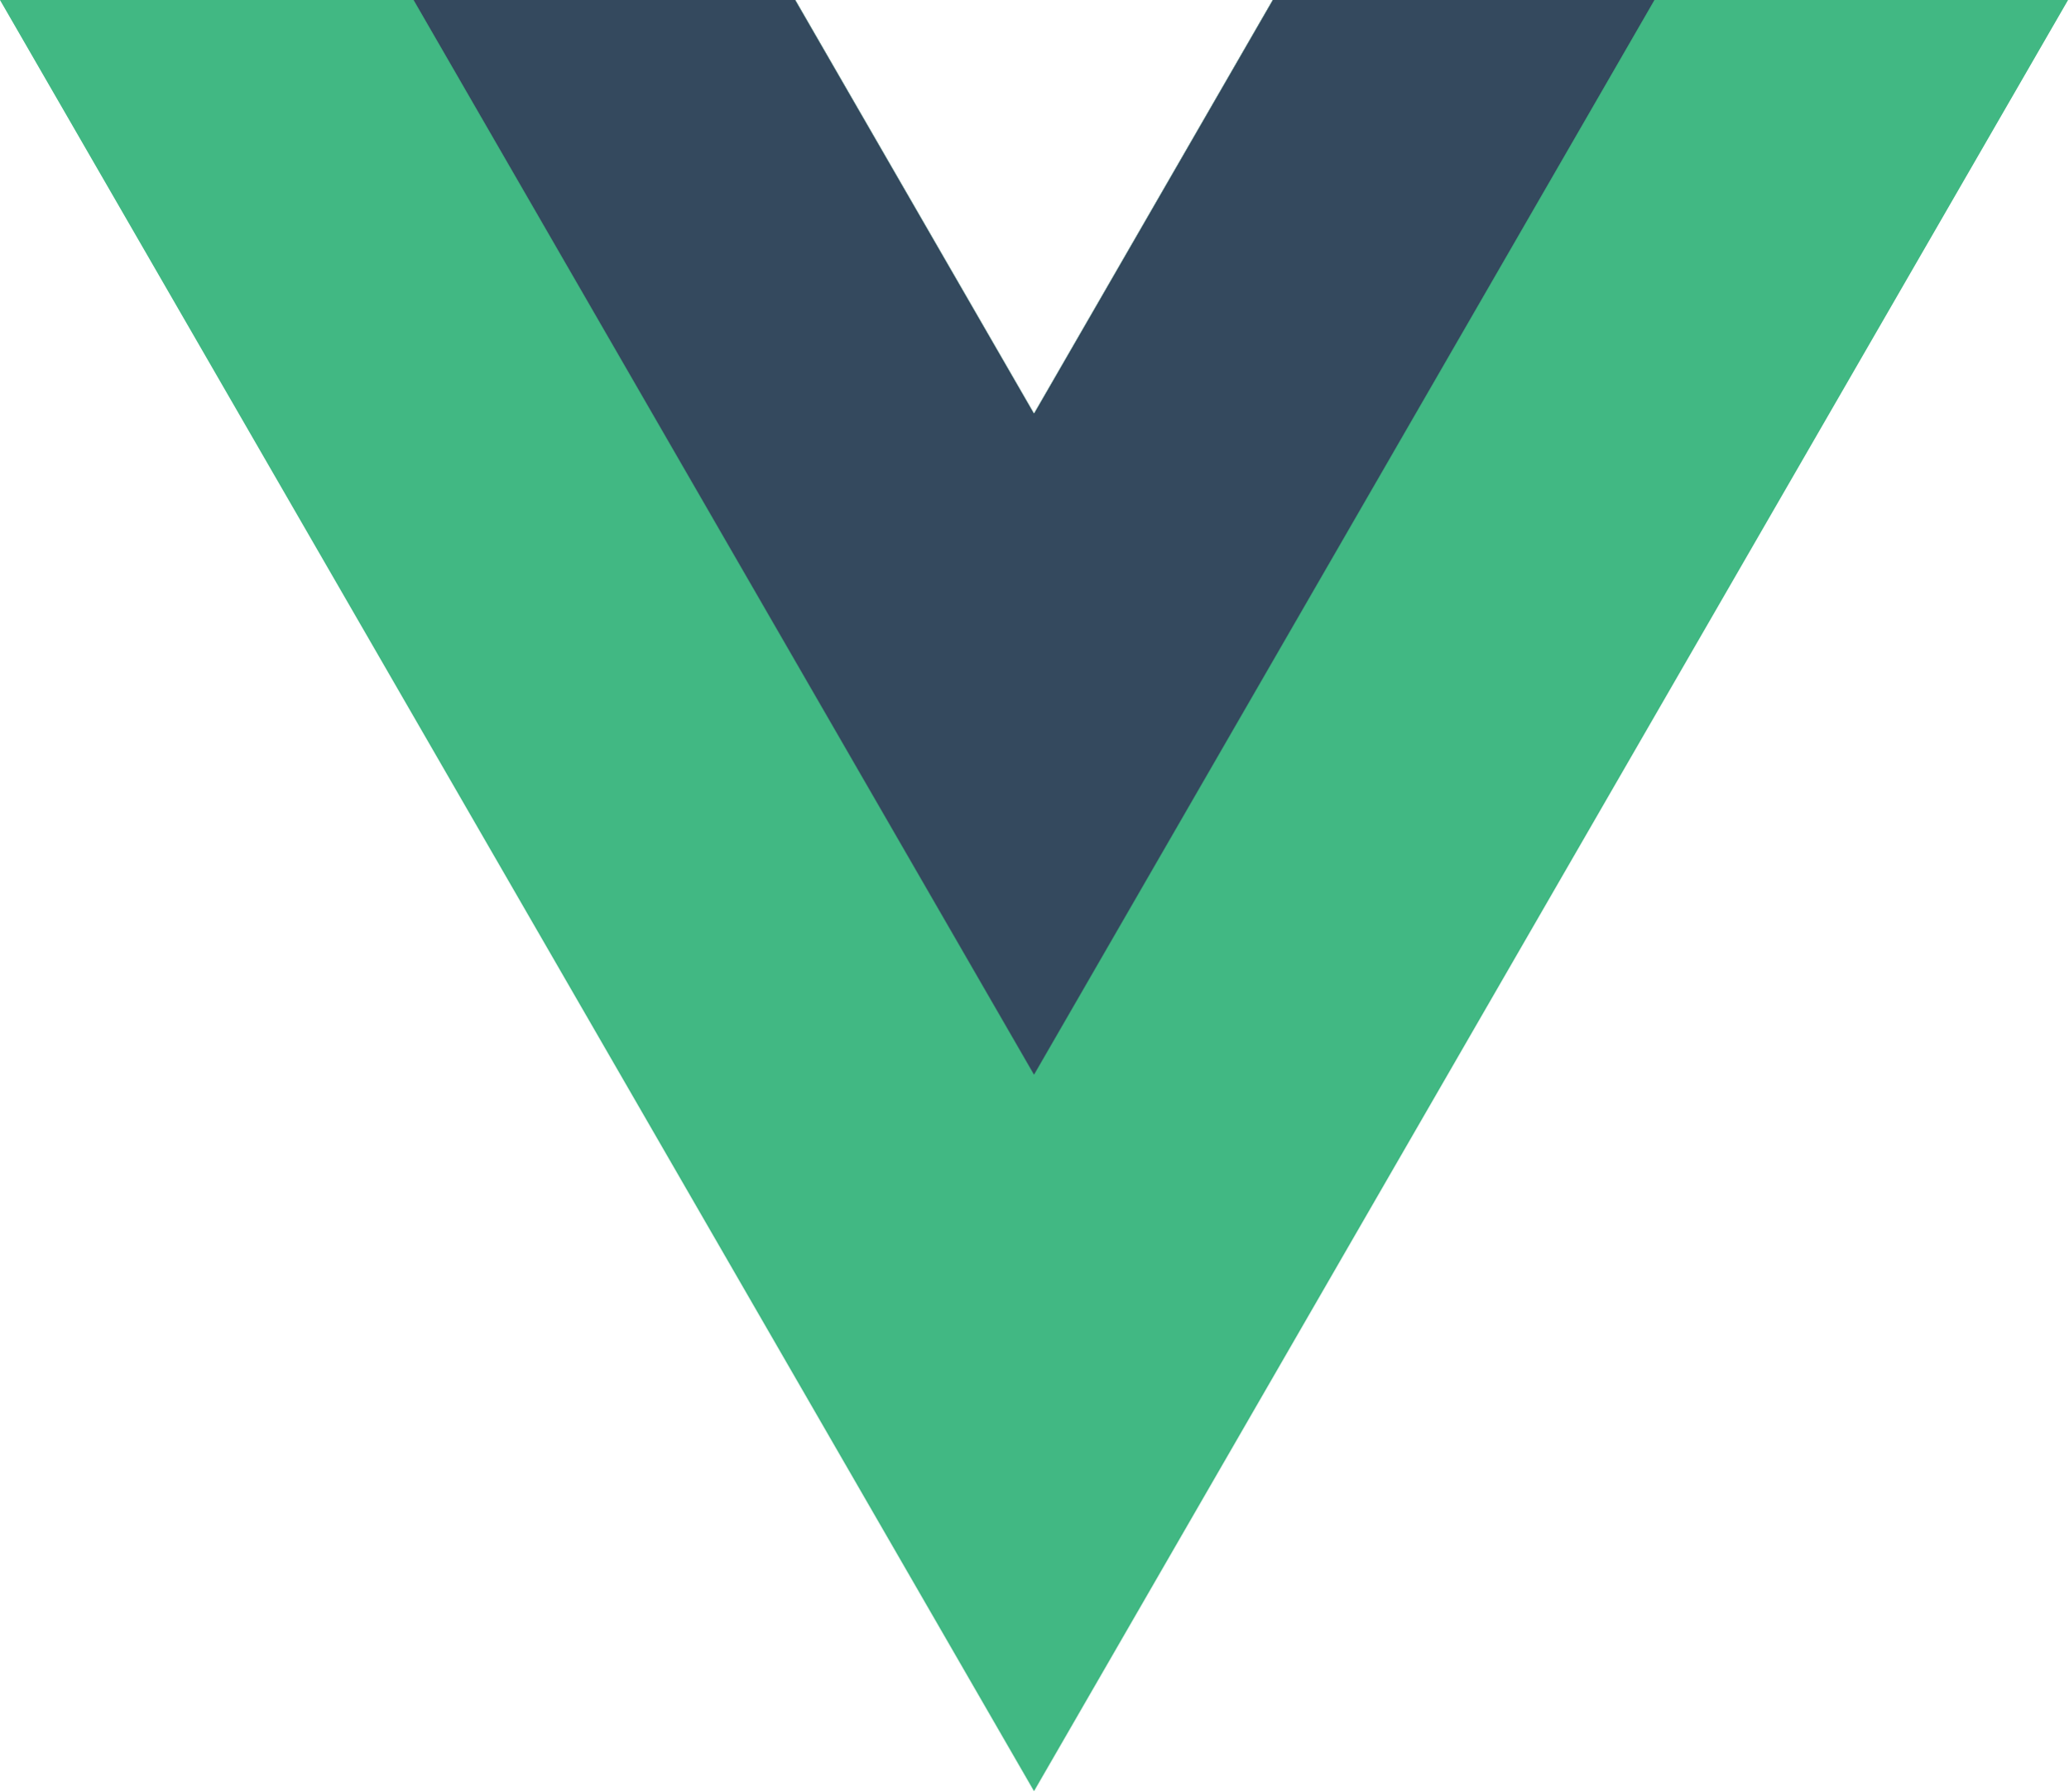
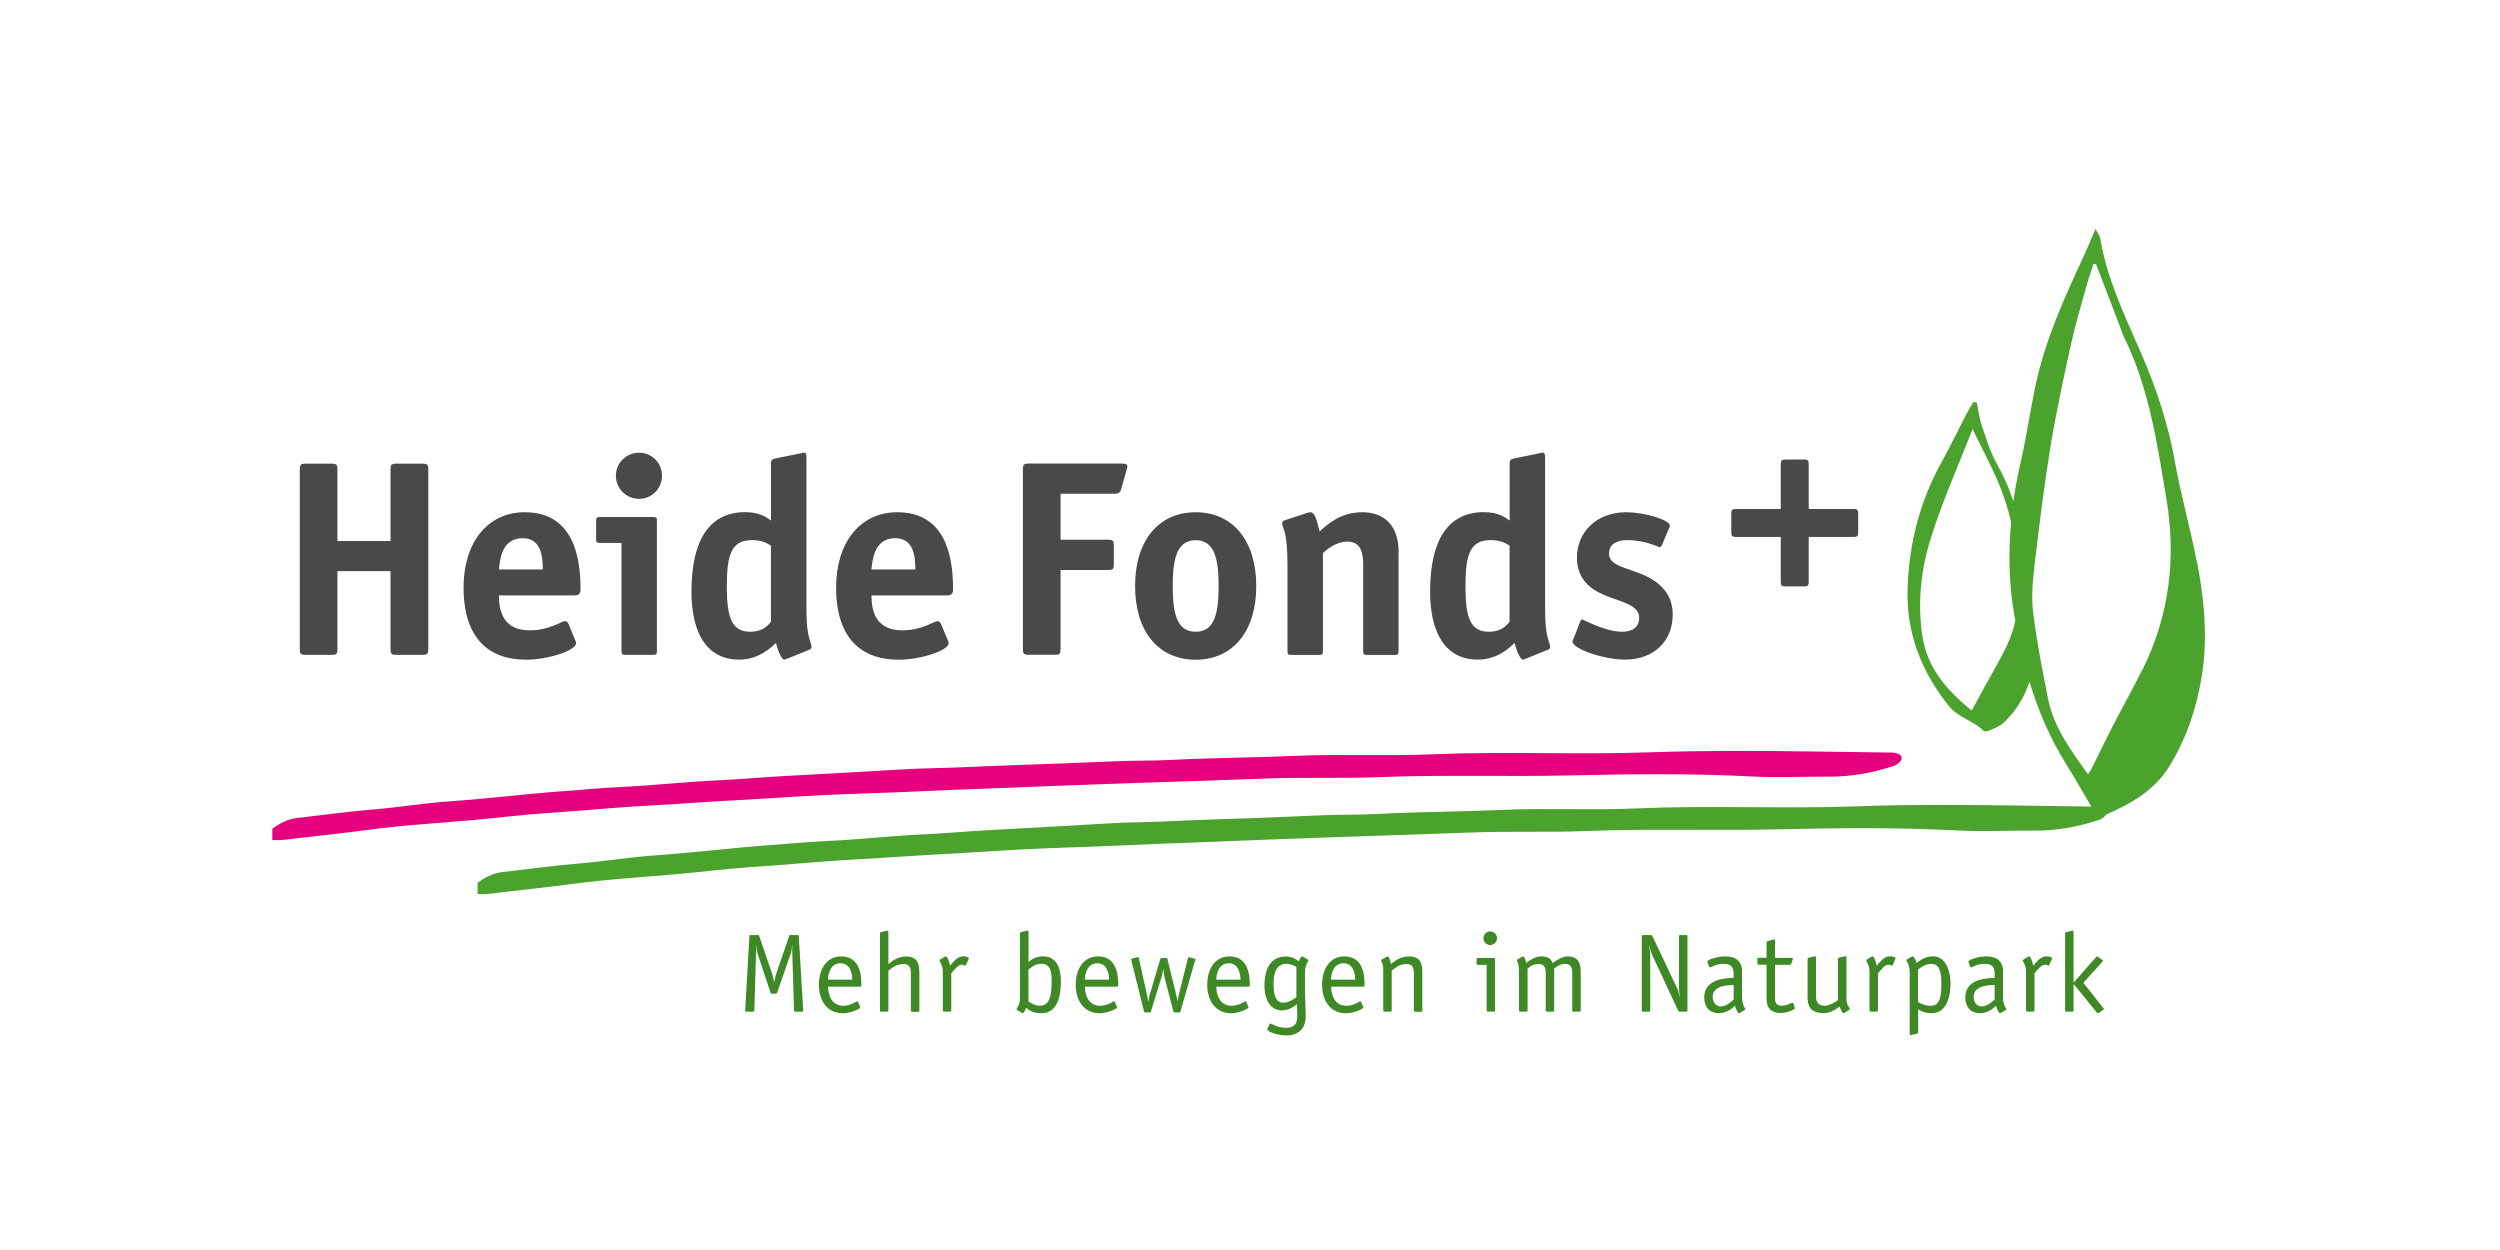
- <svg xmlns="http://www.w3.org/2000/svg" viewBox="0 0 261.76 226.69">
-   <path d="M161.096.001l-30.225 52.351L100.647.001H-.005l130.877 226.688L261.749.001z" fill="#41b883" />
-   <path d="M161.096.001l-30.225 52.351L100.647.001H52.346l78.526 136.01L209.398.001z" fill="#34495e" />
+ <svg xmlns="http://www.w3.org/2000/svg" id="Layer_1" viewBox="0 0 283.46 141.73">
+   <path d="M48.56,53.23c0-.57-.13-.66-.67-.66h-2.94c-.54,0-.67.1-.67.66v8.11h-6.02v-8.11c0-.57-.13-.66-.66-.66h-2.94c-.54,0-.67.1-.67.66v20.36c0,.57.13.66.67.66h2.94c.54,0,.66-.1.66-.66v-8.83h6.02v8.83c0,.57.13.66.67.66h2.94c.54,0,.67-.1.67-.66v-20.36h0ZM64.42,70.68c-.06-.13-.19-.25-.35-.25-.44,0-1.74,1.04-4.02,1.04-2.98,0-3.48-2.18-3.48-3.96h8.52c.6,0,.73-.19.73-.79,0-3.83-.95-8.64-6.33-8.64-4.24,0-6.93,3.48-6.93,8.52,0,5.83,2.91,8.2,7.09,8.2,2.5,0,5.67-1.04,5.67-1.87,0-.13-.03-.25-.1-.35l-.79-1.9h0ZM56.57,64.57c.1-.89.22-3.55,2.69-3.55,2.18,0,2.28,2.25,2.28,3.55h-4.97ZM74.49,59.06c0-.35-.06-.44-.44-.44h-6.02c-.38,0-.44.1-.44.44v2.06c0,.35.06.44.44.44h2.44v12.25c0,.35.06.44.44.44h3.13c.38,0,.44-.1.44-.44v-14.76h0ZM75.06,53.93c0-1.46-1.17-2.6-2.6-2.6s-2.63,1.14-2.63,2.6,1.17,2.63,2.63,2.63,2.6-1.17,2.6-2.63h0ZM87.41,70.52c-.38.41-.92,1.11-2.34,1.11-2.06,0-2.66-1.52-2.66-5.1s.48-5.29,2.85-5.29c1.33,0,1.87.48,2.15.63v8.64h0ZM91.72,73.69c.16-.06.29-.16.29-.29,0-.63-.57-1.04-.57-4.12v-17.29c0-.54-.06-.67-.32-.67-.06,0-.35.1-.44.1l-2.66.54c-.38.1-.6.1-.6.57v6.49c-.51-.35-1.23-.95-2.94-.95-3.93,0-6.08,3.01-6.08,8.99,0,4.81,1.8,7.73,5.41,7.73,2.28,0,3.67-1.43,4.18-1.9.16.79.63,1.9.92,1.9.13,0,.28-.09.41-.13l2.41-.98h0ZM106.66,70.68c-.06-.13-.19-.25-.35-.25-.44,0-1.74,1.04-4.02,1.04-2.98,0-3.48-2.18-3.48-3.96h8.52c.6,0,.73-.19.73-.79,0-3.83-.95-8.64-6.33-8.64-4.24,0-6.93,3.48-6.93,8.52,0,5.83,2.91,8.2,7.09,8.2,2.5,0,5.67-1.04,5.67-1.87,0-.13-.03-.25-.1-.35l-.79-1.9h0ZM98.81,64.57c.1-.89.22-3.55,2.69-3.55,2.18,0,2.28,2.25,2.28,3.55h-4.97ZM120.25,64.63h5.38c.54,0,.66-.1.66-.67v-2.09c0-.57-.09-.67-.66-.67h-5.38v-5.22h6.14c.25,0,.6-.03.73-.51l.6-2.12c.06-.22.1-.29.1-.44,0-.29-.16-.35-.79-.35h-10.39c-.54,0-.66.1-.66.66v20.36c0,.57.13.66.66.66h2.98c.54,0,.63-.1.63-.66v-8.96h0ZM135.57,71.63c-2.22,0-2.6-2.25-2.6-5.19s.41-5.19,2.6-5.19,2.6,2.25,2.6,5.19-.38,5.19-2.6,5.19h0ZM142.44,66.44c0-5.1-2.63-8.36-6.87-8.36s-6.87,3.26-6.87,8.36,2.6,8.36,6.87,8.36,6.87-3.26,6.87-8.36h0ZM158.59,62.7c0-3.83-2.37-4.62-4.12-4.62-2.5,0-3.93,1.36-4.85,2.18-.35-1.49-.6-2.18-1.01-2.18-.13,0-.28.03-.47.1l-2.41.79c-.22.06-.35.19-.35.35,0,.73.6.48.6,4.94v9.56c0,.35.06.44.44.44h3.14c.38,0,.44-.1.44-.44v-11.11c.41-.38,1.46-1.3,2.79-1.3,1.61,0,1.77,1.46,1.77,2.66v9.75c0,.35.06.44.44.44h3.13c.38,0,.44-.1.44-.44v-11.11h0ZM171.16,70.52c-.38.41-.92,1.11-2.34,1.11-2.06,0-2.66-1.52-2.66-5.1s.47-5.29,2.85-5.29c1.33,0,1.87.48,2.15.63v8.64h0ZM175.47,73.69c.16-.06.29-.16.29-.29,0-.63-.57-1.04-.57-4.12v-17.29c0-.54-.06-.67-.32-.67-.06,0-.35.1-.44.1l-2.66.54c-.38.1-.6.1-.6.57v6.49c-.51-.35-1.24-.95-2.94-.95-3.93,0-6.08,3.01-6.08,8.99,0,4.81,1.81,7.73,5.41,7.73,2.28,0,3.67-1.43,4.18-1.9.16.79.63,1.9.92,1.9.13,0,.29-.09.41-.13l2.41-.98h0ZM189.18,60.04c.06-.13.16-.32.16-.41,0-.73-3.01-1.55-4.94-1.55-3.42,0-5.6,2.28-5.6,5.16,0,1.84.92,2.94,1.87,3.58,2.09,1.39,5.19,1.39,5.19,3.23,0,1.14-.89,1.58-1.93,1.58-1.96,0-4.4-1.39-4.53-1.39s-.19.13-.25.28l-.7,1.8c-.03.13-.16.32-.16.41,0,.86,3.61,2.06,5.95,2.06,3.36,0,5.42-2.18,5.42-5.1,0-1.84-.89-3.04-2.12-3.86-2.25-1.49-5.1-1.36-5.1-3.07,0-1.08.89-1.52,2.09-1.52,2.03,0,3.58.82,3.67.82.03,0,.19-.13.25-.29l.73-1.74h0ZM205.08,60.88h5.07c.44,0,.54-.09.54-.54v-2.09c0-.44-.1-.54-.54-.54h-5.07v-5.07c0-.44-.09-.54-.54-.54h-2.09c-.44,0-.54.09-.54.54v5.07h-5.07c-.41,0-.54.09-.54.54v2.09c0,.44.09.54.54.54h5.07v5.07c0,.44.1.54.54.54h2.09c.44,0,.54-.1.54-.54v-5.07h0Z" style="fill: #494948;" />
+   <path d="M30.89,93.96c.8-.58,1.64-1.05,2.63-1.19,2.94-.34,5.88-.75,8.83-.99,2.88-.24,5.73-.72,8.62-.92,4.24-.29,8.47-.83,12.71-1.14,2.31-.17,4.62-.39,6.93-.5,3.64-.17,7.27-.59,10.9-.75,2.42-.11,4.84-.34,7.26-.47,4.73-.25,9.47-.53,14.2-.8,1.67-.09,3.34-.1,5.01-.16,2.39-.09,4.78-.22,7.17-.29,3.82-.12,7.65-.28,11.46-.44,2.09-.09,4.17-.04,6.25-.15,4.71-.25,9.43-.25,14.15-.46,5.1-.23,10.2.05,15.3-.17,8.25-.36,16.51.06,24.76-.23,6.03-.21,12.05-.18,18.07-.1,3.11.04,6.22.09,9.33.13.53,0,1.11.2,1.15.58.04.34-.42.77-.93.94-2.38.79-4.82,1.22-7.33,1.21-2.91-.02-5.83.13-8.74-.02-6.88-.36-13.77-.28-20.65-.12-7.16.16-14.32-.09-21.47.19-4.38.18-8.76,0-13.13.17-4.2.17-8.4.29-12.59.43-3.62.13-7.24.24-10.85.39-3.72.16-7.44.29-11.17.43-3.24.12-6.47.3-9.71.4-4.09.12-8.18.34-12.26.61-2.38.16-4.77.25-7.15.42-3.67.26-7.35.42-11.02.72-2.17.18-4.35.36-6.52.5-2.72.18-5.42.52-8.14.77-1.77.16-3.54.3-5.31.44-2.44.19-4.88.42-7.31.75-2.56.35-5.14.6-7.71.91-.91.11-1.82.27-2.75.19,0-.42,0-.85,0-1.27h0Z" style="fill: #e5007d;" />
+   <path d="M249.09,63.73c-.72-3.78-1.8-7.49-2.47-11.28-.76-4.3-2.1-8.36-3.83-12.35-1.85-4.25-3.88-8.44-4.66-13.08-.06-.36-.34-.68-.54-1.06-.47,1.1-.85,2.05-1.28,2.98-2.25,4.83-4.46,9.68-5.55,14.94-.59,2.84-1,5.71-1.65,8.53-.34,1.48-.61,2.95-.83,4.43-.47-1.43-1.06-2.83-1.84-4.2-.77-1.36-1.23-2.9-1.74-4.39-.28-.82-.37-1.71-.55-2.57-.12-.04-.25-.09-.38-.13-.25.43-.53.85-.76,1.3-.95,1.82-1.83,3.68-2.83,5.48-2.49,4.47-3.72,9.26-3.89,14.35-.17,5.03,1.51,9.36,4.61,13.29,1.11,1.41,2.82,1.72,3.99,2.88.11.11.43.09.6.01.56-.25,1.19-.46,1.63-.86,1.47-1.35,2.41-2.95,2.99-4.69.98,3.22,2.29,6.33,4.12,9.26,1,1.6,1.92,3.25,2.89,4.88-2.91-.03-5.82-.08-8.72-.12-6.02-.08-12.04-.12-18.07.1-8.25.29-16.51-.13-24.76.23-5.09.23-10.2-.06-15.3.17-4.71.21-9.43.21-14.15.46-2.08.11-4.17.06-6.25.15-3.82.16-7.64.33-11.46.44-2.39.07-4.79.2-7.17.29-1.67.06-3.34.07-5.01.16-4.73.27-9.47.55-14.2.8-2.42.13-4.83.36-7.26.47-3.64.16-7.27.58-10.9.75-2.32.11-4.62.33-6.93.5-4.24.31-8.47.85-12.71,1.14-2.89.2-5.74.68-8.62.92-2.95.24-5.89.66-8.83.99-.99.14-1.84.61-2.63,1.19,0,.42,0,.85,0,1.27.93.09,1.84-.08,2.75-.19,2.57-.31,5.14-.56,7.71-.91,2.43-.33,4.87-.55,7.31-.75,1.77-.14,3.54-.28,5.31-.44,2.71-.25,5.42-.59,8.14-.77,2.18-.14,4.35-.32,6.52-.5,3.67-.31,7.35-.46,11.02-.72,2.38-.17,4.77-.26,7.15-.42,4.08-.27,8.17-.49,12.26-.61,3.24-.1,6.48-.28,9.71-.4,3.72-.14,7.45-.27,11.17-.43,3.62-.15,7.24-.26,10.86-.39,4.2-.15,8.4-.26,12.59-.43,4.38-.18,8.75,0,13.14-.17,7.15-.29,14.31-.03,21.47-.19,6.88-.16,13.76-.24,20.65.12,2.9.15,5.83,0,8.74.02,2.52.02,4.95-.42,7.33-1.21.36-.12.67-.36.82-.61.42-.2.82-.39,1.2-.56,2.44-1.13,4.59-2.67,6.01-4.98,1.92-3.14,3.07-6.59,3.65-10.22.69-4.33.26-8.64-.55-12.9h0ZM228.5,70.39c-.37,1.82-1.23,3.47-2.15,5.1-.93,1.64-1.82,3.3-2.79,5.08-2.7-2.22-5.06-4.73-5.61-8.56-.56-3.85-.11-7.62,1.05-11.24,1.31-4.09,3.06-8.03,4.66-12.12,1.13,2.36,2.3,4.48,3.18,6.7.49,1.25.88,2.54,1.19,3.85-.32,3.42-.26,6.85.32,10.32.05.29.11.57.16.86h0ZM242.94,75.86c-1.1,2.22-2.32,4.38-3.45,6.58-.77,1.5-1.5,3.02-2.25,4.53-.11.23-.26.45-.49.83-1.95-2.72-3.87-5.3-4.52-8.53-.66-3.25-1.29-6.52-1.7-9.8-.22-1.75-.06-3.58.15-5.34.53-4.5,1.08-9,1.81-13.47.65-3.95,1.5-7.87,2.36-11.77.51-2.31,1.21-4.59,1.84-6.87.19-.7.45-1.39.68-2.08.1,0,.19,0,.29.01.92,2.39,1.84,4.79,2.75,7.18.13.34.22.71.39,1.04,2.89,5.81,3.79,12.16,4.84,18.43,1.11,6.64.35,13.15-2.69,19.27h0Z" style="fill: #4ba32e;" />
+   <path d="M90.59,106.17c0-.1-.05-.15-.15-.15h-.83c-.1,0-.1.03-.14.13l-1.5,4.38c-.06.19-.11.52-.18.79h-.03c-.05-.28-.1-.6-.17-.79l-1.5-4.38c-.04-.1-.04-.13-.14-.13h-.83c-.1,0-.15.05-.15.15l-.48,8.39c0,.1.05.15.15.15h.74c.1,0,.15-.05.15-.15l.19-6.53c.01-.25,0-.57-.01-.79l.03-.03c.01.28.05.6.15.9l1.47,4.42c.04.12.08.14.19.14h.38c.11,0,.14-.02.19-.14l1.54-4.42c.1-.31.14-.62.15-.9l.03.03c-.01.22-.03.53-.01.79l.2,6.53c0,.1.05.15.15.15h.74c.1,0,.15-.05.15-.15l-.5-8.39h0ZM93.89,111.08c0-.64.25-1.86,1.42-1.86,1.11,0,1.32,1.19,1.32,1.86h-2.74ZM97.28,113.6s-.04-.08-.08-.08c-.08,0-.74.52-1.56.52-1.45,0-1.75-1.4-1.75-2.17h3.64c.14,0,.14-.1.14-.28,0-1.09-.19-3.15-2.31-3.15-1.58,0-2.51,1.36-2.51,3.22s.99,3.21,2.68,3.23c.94,0,2.01-.52,2.01-.66,0-.04-.03-.06-.04-.1l-.22-.53h0ZM99.77,114.56c0,.1.05.15.15.15h.66c.1,0,.15-.05.15-.15v-4.49c.32-.28.89-.77,1.72-.77.69,0,.83.48.83,1.03v4.24c0,.1.05.15.15.15h.66c.1,0,.15-.05.15-.15v-4.22c0-.91-.1-1.9-1.51-1.9-.93,0-1.59.53-2,.86v-3.62c0-.06,0-.17-.09-.17-.09.01-.05,0-.15.03l-.63.15c-.05.01-.09.06-.09.15v8.71h0ZM107.85,110.37c.3-.33.75-.99,1.19-.99.24,0,.35.11.42.11.05,0,.06-.06.08-.09l.28-.65s.04-.08.04-.1c0-.11-.33-.22-.62-.22-.74,0-1.19.71-1.52,1.07-.05-.28-.27-1.07-.49-1.07-.02,0-.08.02-.13.06l-.47.29s-.08.05-.09.13c0,.04.04.14.14.32.18.32.22.74.22.97v4.35c0,.1.05.15.15.15h.66c.1,0,.15-.05.15-.15v-4.19h0ZM116.61,109.92c.52-.36.76-.64,1.5-.64,1.03,0,1.13.99,1.13,1.97,0,1.32-.11,2.78-1.31,2.78-.56,0-1.03-.28-1.32-.48v-3.63h0ZM116.61,105.68c0-.06,0-.17-.09-.17-.09.01-.05,0-.15.03l-.63.15c-.05.01-.09.06-.09.15v7.32c0,.41-.09.7-.2.9-.09.21-.19.3-.19.37s.09.1.19.16l.32.2c.05.04.13.09.18.09.14,0,.34-.44.41-.62.41.39.88.62,1.76.62,1.69,0,2.17-1.78,2.17-3.61,0-1.56-.52-2.84-2.06-2.84-.59,0-1.27.29-1.61.65v-3.4h0ZM123.01,111.08c0-.64.25-1.86,1.42-1.86,1.11,0,1.32,1.19,1.32,1.86h-2.74ZM126.4,113.6s-.04-.08-.08-.08c-.08,0-.74.52-1.56.52-1.45,0-1.75-1.4-1.75-2.17h3.64c.14,0,.14-.1.14-.28,0-1.09-.19-3.15-2.31-3.15-1.57,0-2.51,1.36-2.51,3.22s.99,3.21,2.68,3.23c.94,0,2.01-.52,2.01-.66,0-.04-.02-.06-.04-.1l-.22-.53h0ZM135.53,108.92c.01-.05.03-.09.03-.13,0-.05-.05-.06-.11-.09l-.56-.15s-.05-.02-.1-.02c-.04,0-.09.04-.1.13l-1.08,4.33c-.03.11-.06.34-.08.5h-.03c-.02-.17-.05-.33-.09-.5l-1.04-4.24c-.02-.06-.04-.13-.15-.13h-.48c-.08,0-.15.02-.18.11l-1.21,4.09c-.05.15-.09.39-.14.7h-.03c-.03-.2-.08-.48-.13-.7l-.92-4.17c-.03-.09-.04-.13-.1-.13-.05,0-.06.02-.1.02l-.56.15c-.06.02-.12.04-.12.09,0,.04,0,.08.03.13l1.43,5.75c.01.05.04.13.14.13h.51c.1,0,.13-.06.14-.11l1.19-3.87c.1-.32.15-.58.19-.95h.02c.03.29.08.71.14.96l1,3.85s.04.13.16.13h.5c.11,0,.13-.08.15-.13l1.65-5.75h0ZM137.91,111.08c0-.64.25-1.86,1.42-1.86,1.1,0,1.32,1.19,1.32,1.86h-2.74ZM141.3,113.6s-.04-.08-.08-.08c-.08,0-.74.52-1.56.52-1.45,0-1.75-1.4-1.75-2.17h3.65c.14,0,.14-.1.14-.28,0-1.09-.19-3.15-2.31-3.15-1.57,0-2.51,1.36-2.51,3.22s.99,3.21,2.68,3.23c.94,0,2.01-.52,2.01-.66,0-.04-.03-.06-.04-.1l-.21-.53h0ZM147.97,110.31c0-.46.05-.62.16-.94.11-.3.23-.37.23-.47,0-.02,0-.04-.05-.08l-.57-.35s-.06-.02-.11-.02c-.11,0-.25.23-.37.54-.17-.13-.66-.54-1.5-.54-1.61,0-2.39,1.31-2.39,3.3,0,1.79.8,2.81,1.95,2.81.85,0,1.44-.46,1.73-.7,0,.15.04.67.04,1.31,0,.69-.14,1.37-1.32,1.37-.88,0-1.64-.49-1.74-.49-.05,0-.08.04-.09.08l-.2.43c-.04.08-.05.1-.05.17,0,.24,1.18.67,2.13.67,1.71,0,2.23-1.08,2.23-2.23,0-.69-.09-2.17-.09-2.88v-1.96h0ZM147,113.06c-.29.2-.83.63-1.49.63-.86,0-1.11-.85-1.11-2.2s.46-2.21,1.42-2.21c.51,0,.95.24,1.17.34v3.43h0ZM150.92,111.08c0-.64.25-1.86,1.42-1.86,1.11,0,1.32,1.19,1.32,1.86h-2.74ZM154.32,113.6s-.04-.08-.08-.08c-.08,0-.74.52-1.56.52-1.45,0-1.75-1.4-1.75-2.17h3.65c.14,0,.14-.1.14-.28,0-1.09-.19-3.15-2.31-3.15-1.57,0-2.51,1.36-2.51,3.22s.99,3.21,2.68,3.23c.94,0,2.01-.52,2.01-.66,0-.04-.03-.06-.04-.1l-.22-.53h0ZM161.27,110.34c0-.91-.1-1.9-1.51-1.9-.97,0-1.63.53-2.05.86-.01-.1-.17-.86-.39-.86-.04,0-.08.04-.1.05l-.57.32c-.05.04-.06.06-.06.09,0,.06.1.15.2.53.05.19.05.33.05.75v4.38c0,.1.05.15.15.15h.66c.1,0,.15-.05.15-.15v-4.49c.32-.28.85-.77,1.68-.77.69,0,.83.48.83,1.03v4.24c0,.1.05.15.15.15h.66c.1,0,.15-.05.15-.15v-4.22h0ZM169.52,108.81c0-.11-.03-.19-.16-.19h-1.79c-.1,0-.15.05-.15.15v.48c0,.1.05.15.15.15h.99v5.15c0,.1.05.15.15.15h.66c.1,0,.15-.05.15-.15v-5.75h0ZM169.74,106.38c0-.42-.34-.77-.77-.77s-.77.34-.77.77.34.77.77.77.77-.35.77-.77h0ZM172.24,114.56c0,.1.05.15.15.15h.66c.1,0,.15-.05.15-.15v-4.74c.22-.18.66-.53,1.23-.53.69,0,.83.48.83,1.03v4.24c0,.1.05.15.15.15h.66c.1,0,.15-.05.15-.15v-4.75c.25-.18.63-.52,1.24-.52.67,0,.81.48.81,1.03v4.24c0,.1.05.15.15.15h.66c.1,0,.15-.05.15-.15v-4.22c0-.91-.1-1.9-1.51-1.9-.61,0-1.3.48-1.68.76-.17-.51-.52-.76-1.35-.76-.53,0-1.32.44-1.65.75-.01-.09-.15-.75-.34-.75-.04,0-.09.04-.12.05l-.54.3c-.05.04-.06.06-.06.09,0,.06.1.14.17.43.06.29.08.6.08.89v4.35h0ZM191.33,106.17c0-.1-.05-.15-.15-.15h-.66c-.1,0-.15.05-.15.15v6.06c0,.23.08.51.11.77l-.02.03c-.11-.38-.15-.66-.3-.98l-2.81-5.92c-.04-.08-.09-.11-.19-.11h-.86c-.1,0-.15.06-.15.15v8.39c0,.1.05.15.15.15h.66c.1,0,.15-.05.15-.15v-6.2c0-.28-.03-.65-.13-1.13l.03-.02c.06.35.19.77.34,1.1l2.92,6.27c.05.09.1.13.2.13h.71c.1,0,.15-.06.15-.15v-8.39h0ZM197.53,110.22c0-1.07-.5-1.78-1.96-1.78-.81,0-1.98.37-1.98.58,0,.06.01.1.04.17l.16.44s.05.06.09.06c.12,0,.7-.41,1.55-.41.9,0,1.13.41,1.13,1.14v.46c-.79.03-3.33.06-3.33,2.21,0,1.13.65,1.79,1.65,1.79,1.05,0,1.68-.71,1.83-.85.06.18.29.85.48.85.02,0,.05-.01.1-.04l.49-.3c.05-.03.12-.05.12-.1,0-.08-.18-.32-.23-.47-.11-.36-.15-.47-.15-1.27v-2.49h0ZM196.57,113.32c-.2.18-.79.79-1.45.79s-.93-.57-.93-1.08c0-1.33,1.82-1.33,2.38-1.35v1.64h0ZM203.33,113.77s-.04-.08-.09-.08c-.11,0-.62.34-1.22.34-.76,0-.76-.52-.76-1.03v-3.61h1.68c.08,0,.14-.05.16-.11l.17-.49s.01-.06.01-.09c0-.08-.06-.09-.14-.09h-1.88v-1.96c0-.08,0-.14-.06-.14-.03,0-.05.01-.09.01l-.67.19c-.09.02-.14.08-.14.15v1.74h-.95c-.09,0-.09.06-.09.15v.48c0,.06,0,.15.09.15h.95v3.61c0,.47,0,1.04.37,1.43.19.24.65.44,1.19.44.69,0,1.64-.36,1.64-.52,0-.04-.01-.08-.02-.13l-.14-.47h0ZM208.4,113.39c-.24.23-1.05.65-1.45.65-.83,0-1.04-.48-1.04-1.03v-4.41c0-.06,0-.17-.09-.17-.09.01-.05,0-.15.02l-.63.15c-.05.01-.09.06-.09.15v4.22c0,.92.14,1.9,1.85,1.9.73,0,1.41-.46,1.77-.75.14.29.28.75.47.75.03,0,.05-.01.1-.04l.49-.3c.05-.03.11-.05.11-.1,0-.08-.16-.33-.24-.48-.13-.27-.14-.55-.14-.84v-4.52c0-.06,0-.17-.09-.17-.09.01-.05,0-.15.02l-.63.15c-.05.01-.09.06-.09.15v4.62h0ZM212.92,110.37c.31-.33.75-.99,1.19-.99.24,0,.35.11.42.11.05,0,.06-.06.08-.09l.28-.65s.04-.08.04-.1c0-.11-.33-.22-.62-.22-.74,0-1.19.71-1.52,1.07-.05-.28-.27-1.07-.49-1.07-.02,0-.08.02-.13.06l-.47.29s-.08.05-.09.13c0,.04.04.14.14.32.18.32.22.74.22.97v4.35c0,.1.05.15.15.15h.66c.1,0,.15-.05.15-.15v-4.19h0ZM217.49,109.91c.32-.25.85-.62,1.51-.62,1.03,0,1.12,1.21,1.12,2.27,0,1.23-.1,2.48-1.2,2.48-.63,0-1.03-.2-1.44-.42v-3.71h0ZM216.53,117.21c0,.06,0,.16.09.16.09-.01.05,0,.15-.03l.63-.15c.05-.01.09-.06.09-.15v-2.59c.34.22.78.43,1.55.43,1.47,0,2.12-1.52,2.12-3.35,0-1.58-.62-3.1-1.98-3.1-.94,0-1.56.53-1.87.75-.05-.2-.28-.75-.46-.75-.02,0-.05.01-.1.04l-.49.3c-.05.03-.11.05-.11.1,0,.08.18.32.23.47.15.46.15.79.15,1.27v6.59h0ZM227.12,110.22c0-1.07-.49-1.78-1.95-1.78-.81,0-1.98.37-1.98.58,0,.06.01.1.04.17l.16.44s.05.06.09.06c.11,0,.7-.41,1.55-.41.9,0,1.13.41,1.13,1.14v.46c-.79.03-3.33.06-3.33,2.21,0,1.13.65,1.79,1.65,1.79,1.06,0,1.68-.71,1.83-.85.06.18.29.85.48.85.03,0,.05-.01.1-.04l.49-.3c.05-.03.11-.05.11-.1,0-.08-.18-.32-.23-.47-.12-.36-.15-.47-.15-1.27v-2.49h0ZM226.16,113.32c-.2.18-.79.79-1.45.79s-.93-.57-.93-1.08c0-1.33,1.82-1.33,2.38-1.35v1.64h0ZM230.67,110.37c.3-.33.75-.99,1.19-.99.24,0,.36.11.42.11.05,0,.06-.06.08-.09l.28-.65s.04-.08.04-.1c0-.11-.33-.22-.62-.22-.74,0-1.19.71-1.52,1.07-.05-.28-.27-1.07-.49-1.07-.02,0-.08.02-.13.06l-.47.29s-.08.05-.09.13c0,.04.04.14.14.32.18.32.22.74.22.97v4.35c0,.1.05.15.15.15h.66c.1,0,.15-.05.15-.15v-4.19h0ZM236.21,111.44l2.15-2.37s.09-.09.09-.15c0-.05-.05-.06-.08-.09l-.44-.3c-.05-.02-.1-.08-.15-.08-.06,0-.1.06-.14.1l-2.53,2.87v-5.73c0-.06,0-.17-.09-.17-.09.01-.05,0-.15.03l-.63.15c-.05.01-.09.06-.09.15v8.71c0,.1.05.15.15.15h.66c.1,0,.15-.05.15-.15v-2.97h.03l2.59,3.2s.08.1.14.1c.05,0,.1-.05.15-.08l.45-.3s.08-.04.08-.09c0-.06-.06-.11-.09-.15l-2.23-2.83h0Z" style="fill: #3e8825;" />
</svg>
